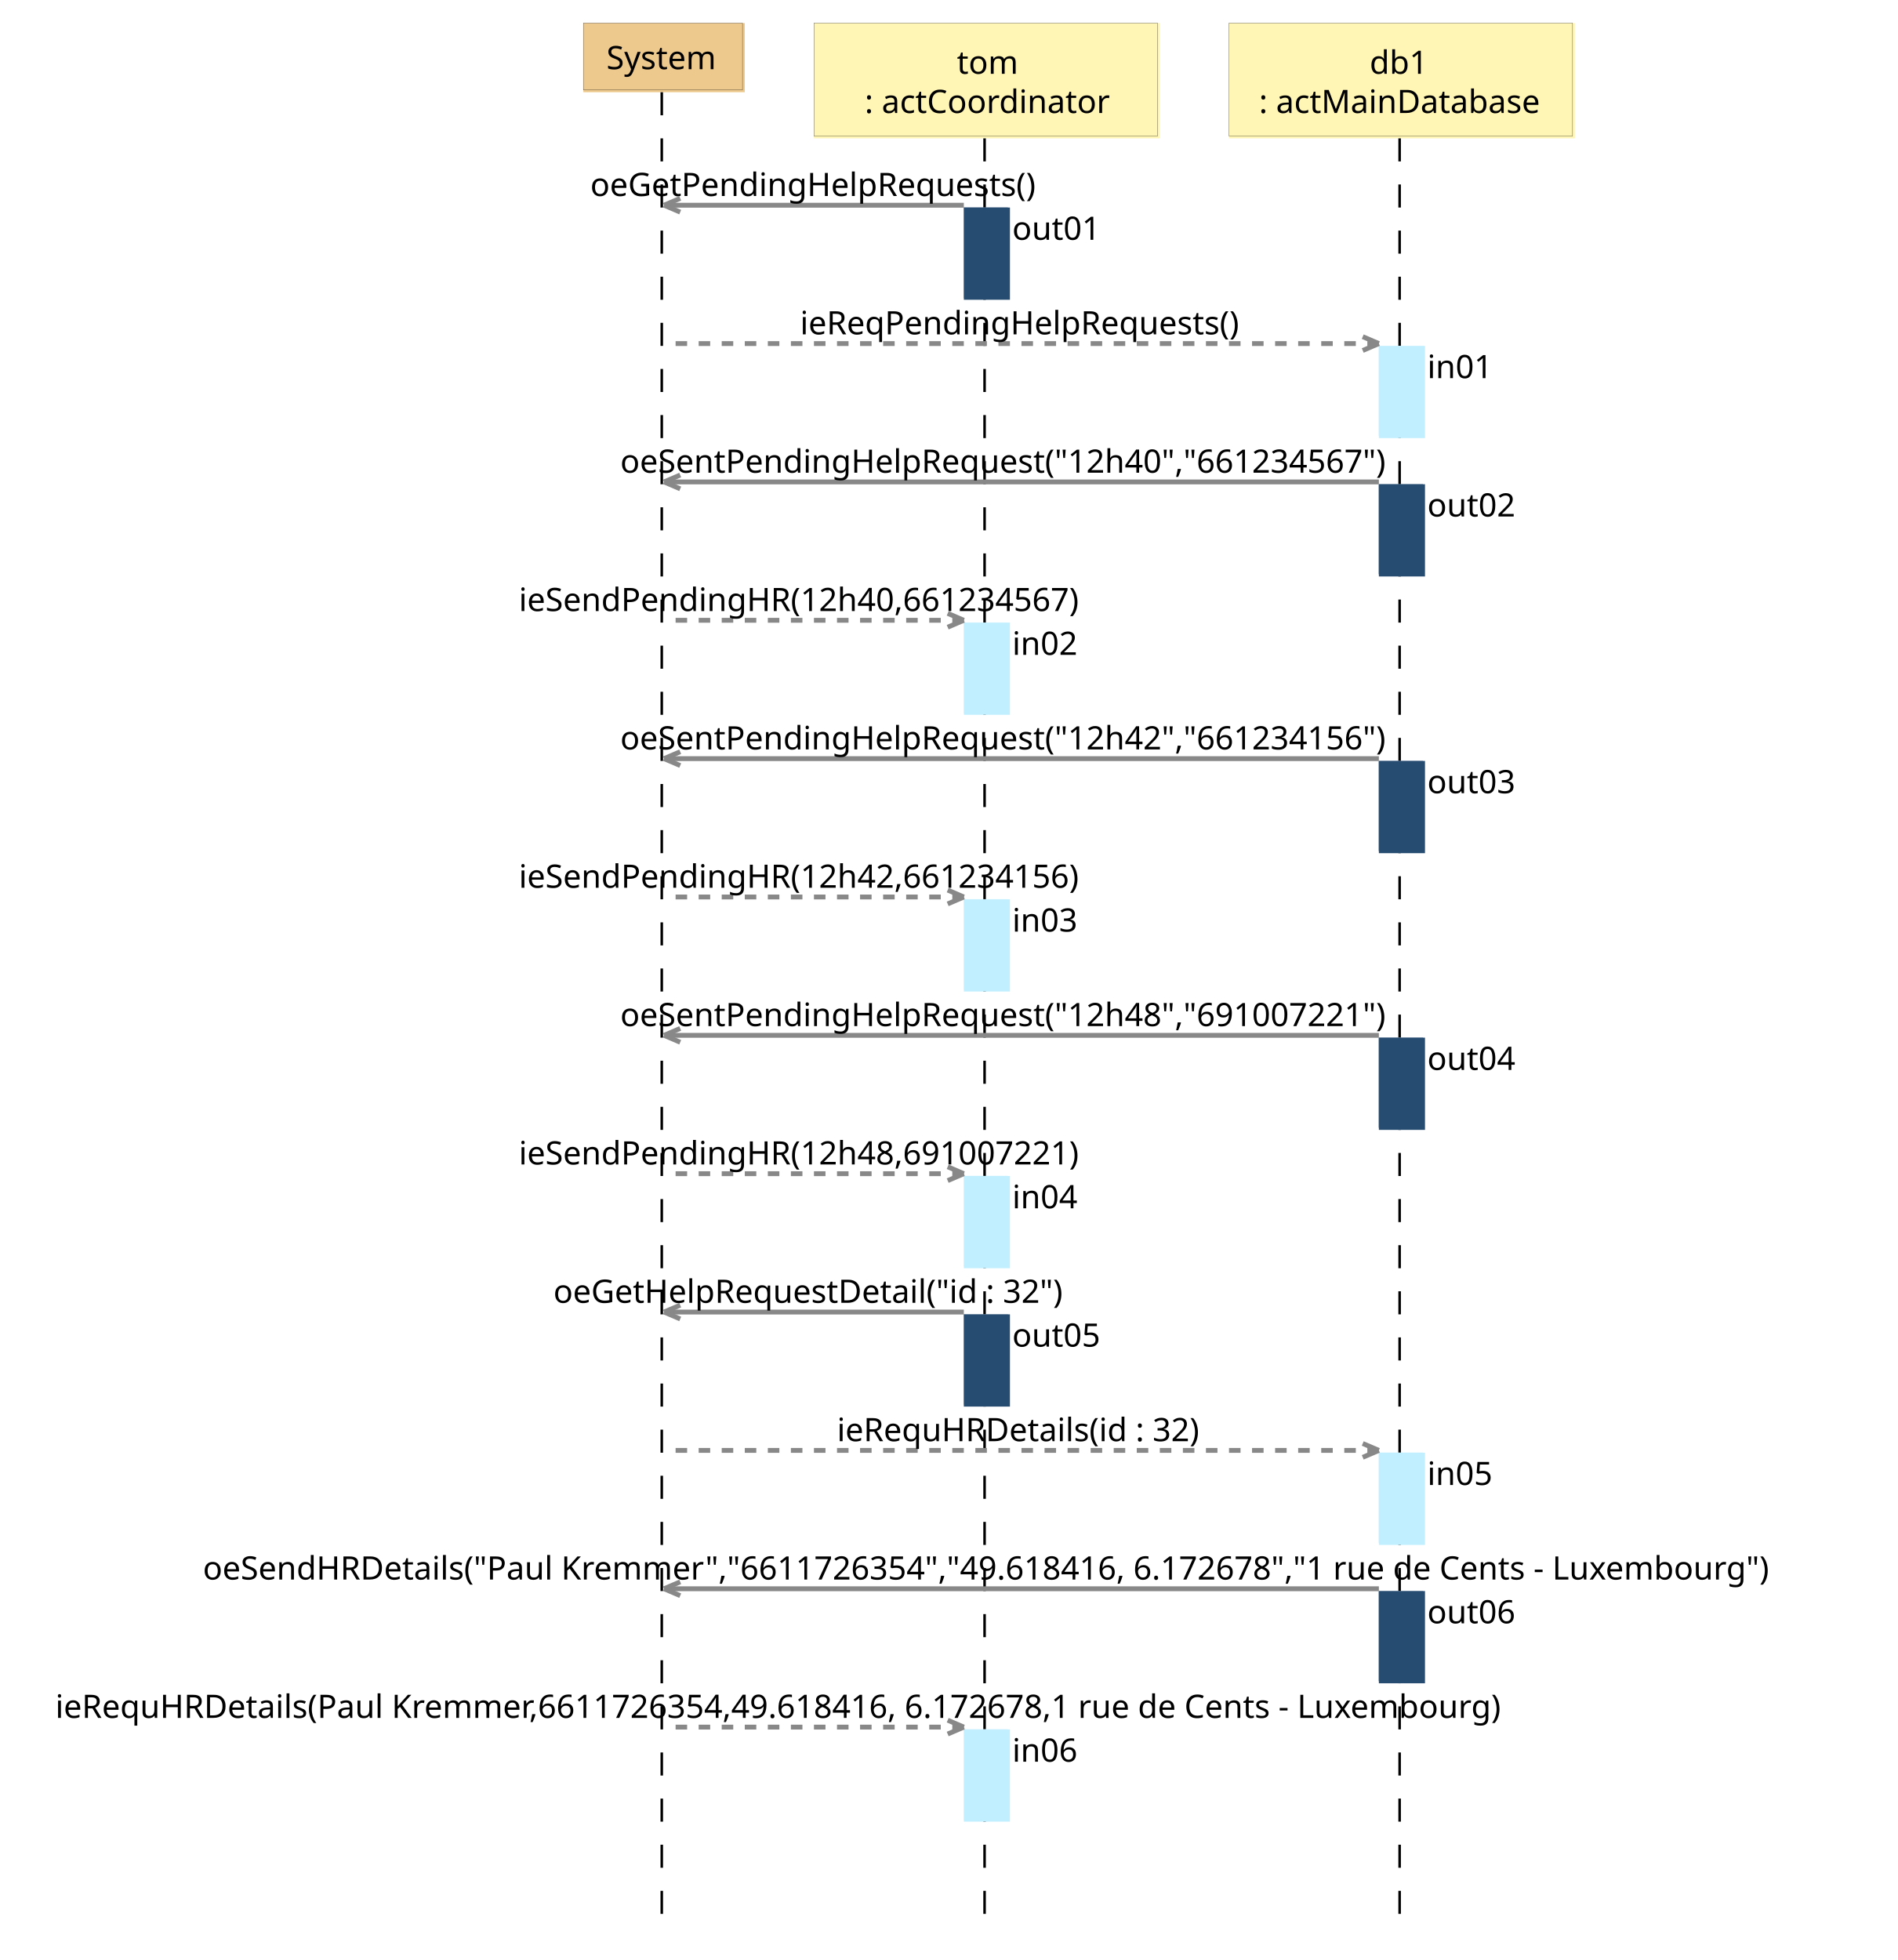
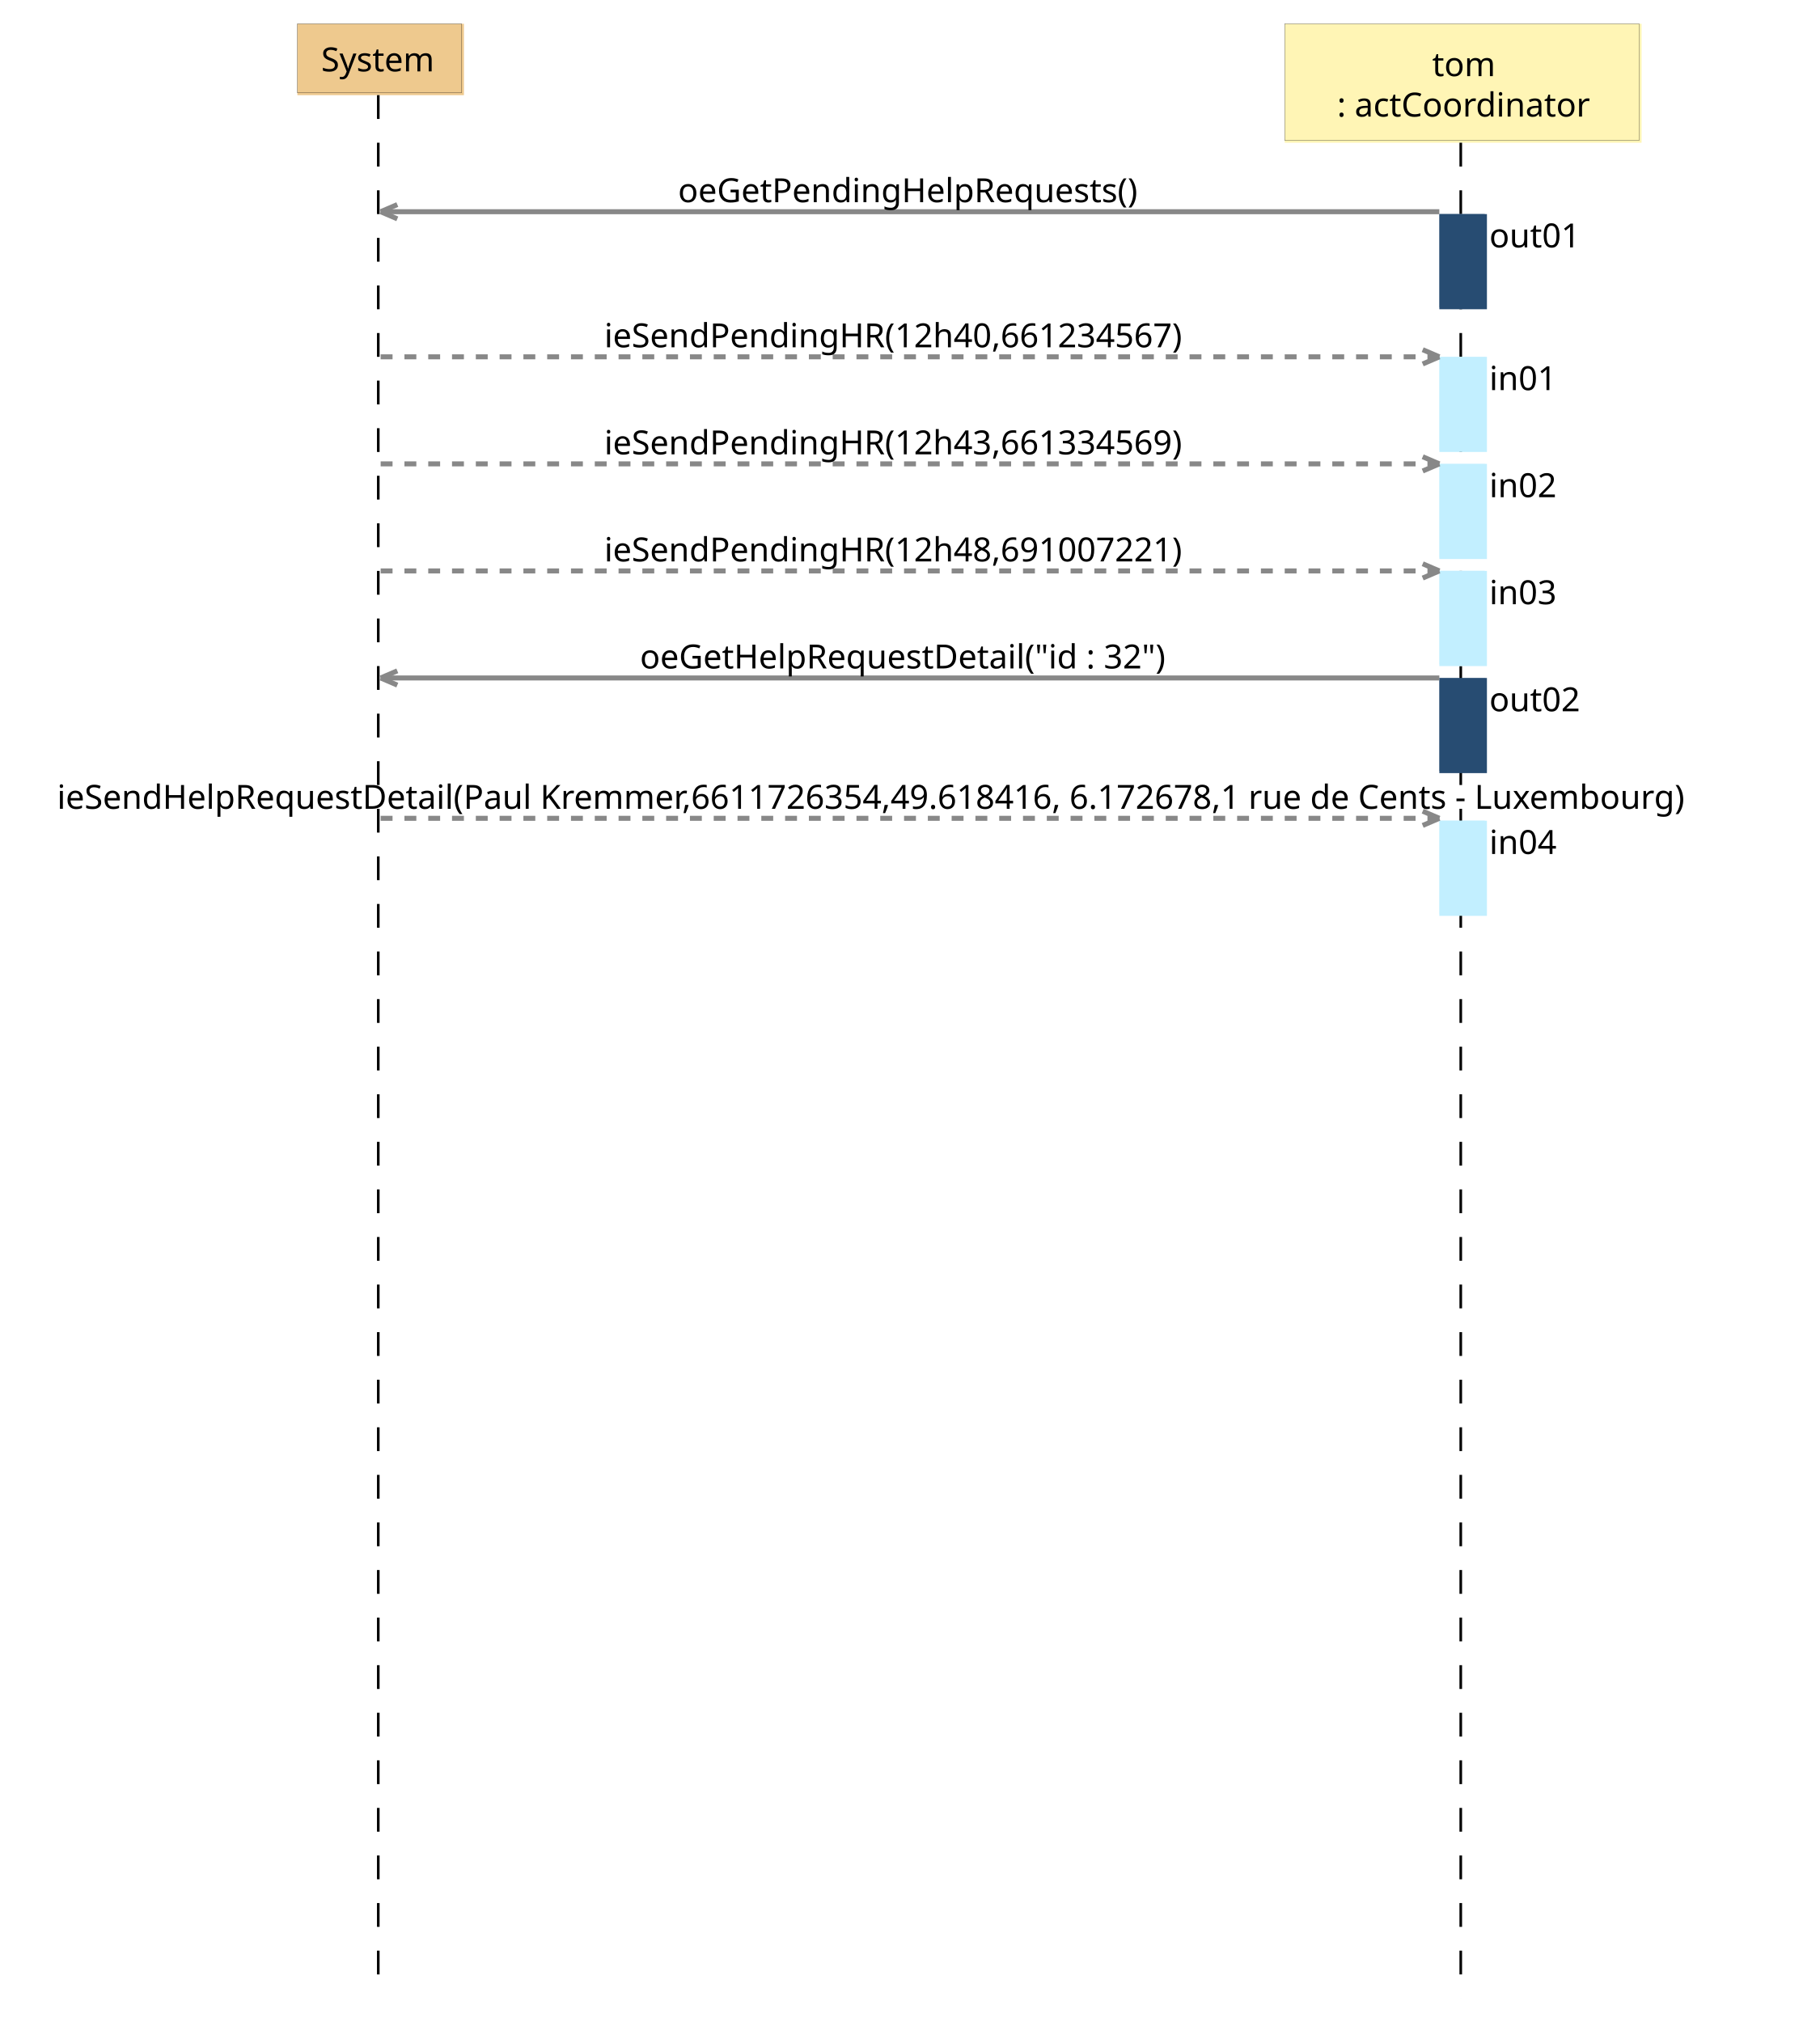
- <svg xmlns="http://www.w3.org/2000/svg" stroke-dasharray="none" shape-rendering="auto" font-family="'Dialog'" width="823" text-rendering="auto" fill-opacity="1" contentScriptType="text/ecmascript" color-interpolation="auto" color-rendering="auto" preserveAspectRatio="xMidYMid meet" font-size="12" viewBox="0 0 823 850" fill="black" stroke="black" image-rendering="auto" stroke-miterlimit="10" zoomAndPan="magnify" version="1.0" stroke-linecap="square" stroke-linejoin="miter" contentStyleType="text/css" font-style="normal" height="850" stroke-width="1" stroke-dashoffset="0" font-weight="normal" stroke-opacity="1">
+ <svg xmlns="http://www.w3.org/2000/svg" stroke-dasharray="none" shape-rendering="auto" font-family="'Dialog'" width="765" text-rendering="auto" fill-opacity="1" contentScriptType="text/ecmascript" color-interpolation="auto" color-rendering="auto" preserveAspectRatio="xMidYMid meet" font-size="12" viewBox="0 0 765 850" fill="black" stroke="black" image-rendering="auto" stroke-miterlimit="10" zoomAndPan="magnify" version="1.0" stroke-linecap="square" stroke-linejoin="miter" contentStyleType="text/css" font-style="normal" height="850" stroke-width="1" stroke-dashoffset="0" font-weight="normal" stroke-opacity="1">
  <defs id="genericDefs" />
  <g>
    <defs id="defs1">
      <clipPath clipPathUnits="userSpaceOnUse" id="clipPath1">
-         <path d="M252 9 L324 9 L324 41 L252 41 L252 9 Z" />
+         <path d="M124 9 L196 9 L196 41 L124 41 L124 9 Z" />
      </clipPath>
      <clipPath clipPathUnits="userSpaceOnUse" id="clipPath2">
-         <path d="M252 9 L328 9 L328 41 L252 41 L252 9 Z" />
+         <path d="M124 9 L200 9 L200 41 L124 41 L124 9 Z" />
      </clipPath>
      <clipPath clipPathUnits="userSpaceOnUse" id="clipPath3">
-         <path d="M282 39 L294 39 L294 841 L282 841 L282 39 Z" />
+         <path d="M154 39 L166 39 L166 841 L154 841 L154 39 Z" />
      </clipPath>
      <clipPath clipPathUnits="userSpaceOnUse" id="clipPath4">
-         <path d="M352 9 L504 9 L504 61 L352 61 L352 9 Z" />
+         <path d="M539 9 L691 9 L691 61 L539 61 L539 9 Z" />
      </clipPath>
      <clipPath clipPathUnits="userSpaceOnUse" id="clipPath5">
-         <path d="M352 9 L508 9 L508 61 L352 61 L352 9 Z" />
+         <path d="M539 9 L695 9 L695 61 L539 61 L539 9 Z" />
      </clipPath>
      <clipPath clipPathUnits="userSpaceOnUse" id="clipPath6">
-         <path d="M352 9 L507 9 L507 61 L352 61 L352 9 Z" />
+         <path d="M539 9 L694 9 L694 61 L539 61 L539 9 Z" />
      </clipPath>
      <clipPath clipPathUnits="userSpaceOnUse" id="clipPath7">
-         <path d="M422 59 L434 59 L434 841 L422 841 L422 59 Z" />
+         <path d="M609 59 L621 59 L621 841 L609 841 L609 59 Z" />
      </clipPath>
      <clipPath clipPathUnits="userSpaceOnUse" id="clipPath8">
-         <path d="M417 89 L439 89 L439 131 L417 131 L417 89 Z" />
+         <path d="M604 89 L626 89 L626 131 L604 131 L604 89 Z" />
      </clipPath>
      <clipPath clipPathUnits="userSpaceOnUse" id="clipPath9">
-         <path d="M438 89 L482 89 L482 108 L438 108 L438 89 Z" />
+         <path d="M625 89 L669 89 L669 108 L625 108 L625 89 Z" />
      </clipPath>
      <clipPath clipPathUnits="userSpaceOnUse" id="clipPath10">
-         <path d="M417 569 L439 569 L439 611 L417 611 L417 569 Z" />
+         <path d="M604 344 L626 344 L626 386 L604 386 L604 344 Z" />
      </clipPath>
      <clipPath clipPathUnits="userSpaceOnUse" id="clipPath11">
-         <path d="M438 569 L482 569 L482 588 L438 588 L438 569 Z" />
+         <path d="M625 344 L659 344 L659 363 L625 363 L625 344 Z" />
      </clipPath>
      <clipPath clipPathUnits="userSpaceOnUse" id="clipPath12">
-         <path d="M417 269 L439 269 L439 311 L417 311 L417 269 Z" />
+         <path d="M604 284 L626 284 L626 326 L604 326 L604 284 Z" />
      </clipPath>
      <clipPath clipPathUnits="userSpaceOnUse" id="clipPath13">
-         <path d="M438 269 L472 269 L472 288 L438 288 L438 269 Z" />
+         <path d="M625 284 L669 284 L669 303 L625 303 L625 284 Z" />
      </clipPath>
      <clipPath clipPathUnits="userSpaceOnUse" id="clipPath14">
-         <path d="M417 389 L439 389 L439 431 L417 431 L417 389 Z" />
+         <path d="M604 149 L626 149 L626 191 L604 191 L604 149 Z" />
      </clipPath>
      <clipPath clipPathUnits="userSpaceOnUse" id="clipPath15">
-         <path d="M438 389 L472 389 L472 408 L438 408 L438 389 Z" />
+         <path d="M625 149 L659 149 L659 168 L625 168 L625 149 Z" />
      </clipPath>
      <clipPath clipPathUnits="userSpaceOnUse" id="clipPath16">
-         <path d="M417 509 L439 509 L439 551 L417 551 L417 509 Z" />
+         <path d="M604 194 L626 194 L626 236 L604 236 L604 194 Z" />
      </clipPath>
      <clipPath clipPathUnits="userSpaceOnUse" id="clipPath17">
-         <path d="M438 509 L472 509 L472 528 L438 528 L438 509 Z" />
+         <path d="M625 194 L659 194 L659 213 L625 213 L625 194 Z" />
      </clipPath>
      <clipPath clipPathUnits="userSpaceOnUse" id="clipPath18">
-         <path d="M417 749 L439 749 L439 791 L417 791 L417 749 Z" />
+         <path d="M604 239 L626 239 L626 281 L604 281 L604 239 Z" />
      </clipPath>
      <clipPath clipPathUnits="userSpaceOnUse" id="clipPath19">
-         <path d="M438 749 L472 749 L472 768 L438 768 L438 749 Z" />
+         <path d="M625 239 L659 239 L659 258 L625 258 L625 239 Z" />
      </clipPath>
      <clipPath clipPathUnits="userSpaceOnUse" id="clipPath20">
-         <path d="M532 9 L684 9 L684 61 L532 61 L532 9 Z" />
+         <path d="M-1 -1 L766 -1 L766 851 L-1 851 L-1 -1 Z" />
      </clipPath>
      <clipPath clipPathUnits="userSpaceOnUse" id="clipPath21">
-         <path d="M532 9 L688 9 L688 61 L532 61 L532 9 Z" />
+         <path d="M284 70 L484 70 L484 89 L284 89 L284 70 Z" />
      </clipPath>
      <clipPath clipPathUnits="userSpaceOnUse" id="clipPath22">
-         <path d="M532 9 L687 9 L687 61 L532 61 L532 9 Z" />
+         <path d="M158 84 L170 84 L170 95 L158 95 L158 84 Z" />
      </clipPath>
      <clipPath clipPathUnits="userSpaceOnUse" id="clipPath23">
-         <path d="M602 59 L614 59 L614 841 L602 841 L602 59 Z" />
+         <path d="M23 325 L745 325 L745 344 L23 344 L23 325 Z" />
      </clipPath>
      <clipPath clipPathUnits="userSpaceOnUse" id="clipPath24">
-         <path d="M597 209 L619 209 L619 251 L597 251 L597 209 Z" />
+         <path d="M596 339 L608 339 L608 350 L596 350 L596 339 Z" />
      </clipPath>
      <clipPath clipPathUnits="userSpaceOnUse" id="clipPath25">
-         <path d="M618 209 L662 209 L662 228 L618 228 L618 209 Z" />
+         <path d="M268 266 L499 266 L499 285 L268 285 L268 266 Z" />
      </clipPath>
      <clipPath clipPathUnits="userSpaceOnUse" id="clipPath26">
-         <path d="M597 329 L619 329 L619 371 L597 371 L597 329 Z" />
+         <path d="M158 280 L170 280 L170 291 L158 291 L158 280 Z" />
      </clipPath>
      <clipPath clipPathUnits="userSpaceOnUse" id="clipPath27">
-         <path d="M618 329 L662 329 L662 348 L618 348 L618 329 Z" />
+         <path d="M253 131 L516 131 L516 150 L253 150 L253 131 Z" />
      </clipPath>
      <clipPath clipPathUnits="userSpaceOnUse" id="clipPath28">
-         <path d="M597 449 L619 449 L619 491 L597 491 L597 449 Z" />
+         <path d="M596 145 L608 145 L608 156 L596 156 L596 145 Z" />
      </clipPath>
      <clipPath clipPathUnits="userSpaceOnUse" id="clipPath29">
-         <path d="M618 449 L662 449 L662 468 L618 468 L618 449 Z" />
+         <path d="M253 176 L516 176 L516 195 L253 195 L253 176 Z" />
      </clipPath>
      <clipPath clipPathUnits="userSpaceOnUse" id="clipPath30">
-         <path d="M597 689 L619 689 L619 731 L597 731 L597 689 Z" />
+         <path d="M596 190 L608 190 L608 201 L596 201 L596 190 Z" />
      </clipPath>
      <clipPath clipPathUnits="userSpaceOnUse" id="clipPath31">
-         <path d="M618 689 L662 689 L662 708 L618 708 L618 689 Z" />
+         <path d="M253 221 L516 221 L516 240 L253 240 L253 221 Z" />
      </clipPath>
      <clipPath clipPathUnits="userSpaceOnUse" id="clipPath32">
-         <path d="M597 149 L619 149 L619 191 L597 191 L597 149 Z" />
-       </clipPath>
-       <clipPath clipPathUnits="userSpaceOnUse" id="clipPath33">
-         <path d="M618 149 L652 149 L652 168 L618 168 L618 149 Z" />
-       </clipPath>
-       <clipPath clipPathUnits="userSpaceOnUse" id="clipPath34">
-         <path d="M597 629 L619 629 L619 671 L597 671 L597 629 Z" />
-       </clipPath>
-       <clipPath clipPathUnits="userSpaceOnUse" id="clipPath35">
-         <path d="M618 629 L652 629 L652 648 L618 648 L618 629 Z" />
-       </clipPath>
-       <clipPath clipPathUnits="userSpaceOnUse" id="clipPath36">
-         <path d="M-1 -1 L824 -1 L824 851 L-1 851 L-1 -1 Z" />
-       </clipPath>
-       <clipPath clipPathUnits="userSpaceOnUse" id="clipPath37">
-         <path d="M255 70 L455 70 L455 89 L255 89 L255 70 Z" />
-       </clipPath>
-       <clipPath clipPathUnits="userSpaceOnUse" id="clipPath38">
-         <path d="M286 84 L298 84 L298 95 L286 95 L286 84 Z" />
-       </clipPath>
-       <clipPath clipPathUnits="userSpaceOnUse" id="clipPath39">
-         <path d="M268 190 L621 190 L621 209 L268 209 L268 190 Z" />
-       </clipPath>
-       <clipPath clipPathUnits="userSpaceOnUse" id="clipPath40">
-         <path d="M286 204 L298 204 L298 215 L286 215 L286 204 Z" />
-       </clipPath>
-       <clipPath clipPathUnits="userSpaceOnUse" id="clipPath41">
-         <path d="M268 310 L621 310 L621 329 L268 329 L268 310 Z" />
-       </clipPath>
-       <clipPath clipPathUnits="userSpaceOnUse" id="clipPath42">
-         <path d="M286 324 L298 324 L298 335 L286 335 L286 324 Z" />
-       </clipPath>
-       <clipPath clipPathUnits="userSpaceOnUse" id="clipPath43">
-         <path d="M268 430 L621 430 L621 449 L268 449 L268 430 Z" />
-       </clipPath>
-       <clipPath clipPathUnits="userSpaceOnUse" id="clipPath44">
-         <path d="M286 444 L298 444 L298 455 L286 455 L286 444 Z" />
-       </clipPath>
-       <clipPath clipPathUnits="userSpaceOnUse" id="clipPath45">
-         <path d="M239 550 L470 550 L470 569 L239 569 L239 550 Z" />
-       </clipPath>
-       <clipPath clipPathUnits="userSpaceOnUse" id="clipPath46">
-         <path d="M286 564 L298 564 L298 575 L286 575 L286 564 Z" />
-       </clipPath>
-       <clipPath clipPathUnits="userSpaceOnUse" id="clipPath47">
-         <path d="M87 670 L803 670 L803 689 L87 689 L87 670 Z" />
-       </clipPath>
-       <clipPath clipPathUnits="userSpaceOnUse" id="clipPath48">
-         <path d="M286 684 L298 684 L298 695 L286 695 L286 684 Z" />
-       </clipPath>
-       <clipPath clipPathUnits="userSpaceOnUse" id="clipPath49">
-         <path d="M346 130 L544 130 L544 149 L346 149 L346 130 Z" />
-       </clipPath>
-       <clipPath clipPathUnits="userSpaceOnUse" id="clipPath50">
-         <path d="M589 144 L601 144 L601 155 L589 155 L589 144 Z" />
-       </clipPath>
-       <clipPath clipPathUnits="userSpaceOnUse" id="clipPath51">
-         <path d="M224 250 L487 250 L487 269 L224 269 L224 250 Z" />
-       </clipPath>
-       <clipPath clipPathUnits="userSpaceOnUse" id="clipPath52">
-         <path d="M409 264 L421 264 L421 275 L409 275 L409 264 Z" />
-       </clipPath>
-       <clipPath clipPathUnits="userSpaceOnUse" id="clipPath53">
-         <path d="M224 370 L487 370 L487 389 L224 389 L224 370 Z" />
-       </clipPath>
-       <clipPath clipPathUnits="userSpaceOnUse" id="clipPath54">
-         <path d="M409 384 L421 384 L421 395 L409 395 L409 384 Z" />
-       </clipPath>
-       <clipPath clipPathUnits="userSpaceOnUse" id="clipPath55">
-         <path d="M224 490 L487 490 L487 509 L224 509 L224 490 Z" />
-       </clipPath>
-       <clipPath clipPathUnits="userSpaceOnUse" id="clipPath56">
-         <path d="M409 504 L421 504 L421 515 L409 515 L409 504 Z" />
-       </clipPath>
-       <clipPath clipPathUnits="userSpaceOnUse" id="clipPath57">
-         <path d="M362 610 L528 610 L528 629 L362 629 L362 610 Z" />
-       </clipPath>
-       <clipPath clipPathUnits="userSpaceOnUse" id="clipPath58">
-         <path d="M589 624 L601 624 L601 635 L589 635 L589 624 Z" />
-       </clipPath>
-       <clipPath clipPathUnits="userSpaceOnUse" id="clipPath59">
-         <path d="M23 730 L686 730 L686 749 L23 749 L23 730 Z" />
-       </clipPath>
-       <clipPath clipPathUnits="userSpaceOnUse" id="clipPath60">
-         <path d="M409 744 L421 744 L421 755 L409 755 L409 744 Z" />
+         <path d="M596 235 L608 235 L608 246 L596 246 L596 235 Z" />
      </clipPath>
    </defs>
    <g font-size="9" fill="rgb(238,201,142)" stroke-linejoin="round" stroke="rgb(238,201,142)" stroke-width="0" stroke-miterlimit="0">
-       <rect x="253" y="10" clip-path="url(#clipPath1)" width="70" height="30" stroke="none" />
+       <rect x="125" y="10" clip-path="url(#clipPath1)" width="70" height="30" stroke="none" />
    </g>
    <g font-size="9" stroke-width="0.1" stroke-linecap="butt">
-       <rect x="253" y="10" clip-path="url(#clipPath1)" fill="none" width="69" height="29" />
-       <text x="263" font-size="14" y="30" clip-path="url(#clipPath2)" stroke="none" xml:space="preserve">System</text>
-       <line clip-path="url(#clipPath3)" fill="none" x1="287" x2="287" y1="40" y2="840" stroke-dasharray="10,10" stroke-width="1.1" />
+       <rect x="125" y="10" clip-path="url(#clipPath1)" fill="none" width="69" height="29" />
+       <text x="135" font-size="14" y="30" clip-path="url(#clipPath2)" stroke="none" xml:space="preserve">System</text>
+       <line clip-path="url(#clipPath3)" fill="none" x1="159" x2="159" y1="40" y2="840" stroke-dasharray="10,10" stroke-width="1.1" />
    </g>
    <g stroke-linecap="butt" font-size="9" fill="rgb(255,245,181)" stroke-dasharray="10,10" stroke="rgb(255,245,181)" stroke-width="1.1">
-       <rect x="353" y="10" clip-path="url(#clipPath4)" width="150" height="50" stroke="none" />
+       <rect x="540" y="10" clip-path="url(#clipPath4)" width="150" height="50" stroke="none" />
    </g>
    <g font-size="9" stroke-width="0.1" stroke-linecap="butt">
-       <rect x="353" y="10" clip-path="url(#clipPath4)" fill="none" width="149" height="49" />
-       <text x="415" font-size="14" y="32" clip-path="url(#clipPath5)" stroke="none" xml:space="preserve">tom</text>
-       <text x="375" font-size="14" y="49" clip-path="url(#clipPath6)" stroke="none" xml:space="preserve">: actCoordinator</text>
-       <line clip-path="url(#clipPath7)" fill="none" x1="427" x2="427" y1="60" y2="840" stroke-dasharray="10,10" stroke-width="1.1" />
+       <rect x="540" y="10" clip-path="url(#clipPath4)" fill="none" width="149" height="49" />
+       <text x="602" font-size="14" y="32" clip-path="url(#clipPath5)" stroke="none" xml:space="preserve">tom</text>
+       <text x="562" font-size="14" y="49" clip-path="url(#clipPath6)" stroke="none" xml:space="preserve">: actCoordinator</text>
+       <line clip-path="url(#clipPath7)" fill="none" x1="614" x2="614" y1="60" y2="840" stroke-dasharray="10,10" stroke-width="1.1" />
    </g>
    <g stroke-linecap="butt" font-size="9" fill="rgb(39,76,114)" stroke-dasharray="10,10" stroke="rgb(39,76,114)" stroke-width="1.1">
-       <rect x="418" y="90" clip-path="url(#clipPath8)" width="20" height="40" stroke="none" />
-       <rect x="418" y="90" clip-path="url(#clipPath8)" fill="none" width="19" stroke-dasharray="none" height="39" stroke-width="0.1" />
+       <rect x="605" y="90" clip-path="url(#clipPath8)" width="20" height="40" stroke="none" />
+       <rect x="605" y="90" clip-path="url(#clipPath8)" fill="none" width="19" stroke-dasharray="none" height="39" stroke-width="0.1" />
    </g>
    <g font-size="14" stroke-width="0.1" stroke-linecap="butt">
-       <text xml:space="preserve" x="439" y="104" clip-path="url(#clipPath9)" stroke="none">out01</text>
-       <rect x="418" y="570" clip-path="url(#clipPath10)" fill="rgb(39,76,114)" width="20" height="40" stroke="none" />
-       <rect x="418" y="570" clip-path="url(#clipPath10)" fill="none" width="19" height="39" stroke="rgb(39,76,114)" />
-       <text xml:space="preserve" x="439" y="584" clip-path="url(#clipPath11)" stroke="none">out05</text>
-       <rect x="418" y="270" clip-path="url(#clipPath12)" fill="rgb(194,239,255)" width="20" height="40" stroke="none" />
-       <rect x="418" y="270" clip-path="url(#clipPath12)" fill="none" width="19" height="39" stroke="rgb(194,239,255)" />
-       <text xml:space="preserve" x="439" y="284" clip-path="url(#clipPath13)" stroke="none">in02</text>
-       <rect x="418" y="390" clip-path="url(#clipPath14)" fill="rgb(194,239,255)" width="20" height="40" stroke="none" />
-       <rect x="418" y="390" clip-path="url(#clipPath14)" fill="none" width="19" height="39" stroke="rgb(194,239,255)" />
-       <text xml:space="preserve" x="439" y="404" clip-path="url(#clipPath15)" stroke="none">in03</text>
-       <rect x="418" y="510" clip-path="url(#clipPath16)" fill="rgb(194,239,255)" width="20" height="40" stroke="none" />
-       <rect x="418" y="510" clip-path="url(#clipPath16)" fill="none" width="19" height="39" stroke="rgb(194,239,255)" />
-       <text xml:space="preserve" x="439" y="524" clip-path="url(#clipPath17)" stroke="none">in04</text>
-       <rect x="418" y="750" clip-path="url(#clipPath18)" fill="rgb(194,239,255)" width="20" height="40" stroke="none" />
-       <rect x="418" y="750" clip-path="url(#clipPath18)" fill="none" width="19" height="39" stroke="rgb(194,239,255)" />
-       <text xml:space="preserve" x="439" y="764" clip-path="url(#clipPath19)" stroke="none">in06</text>
-       <rect x="533" y="10" clip-path="url(#clipPath20)" fill="rgb(255,245,181)" width="150" height="50" stroke="none" />
-       <rect x="533" y="10" clip-path="url(#clipPath20)" fill="none" width="149" height="49" />
-       <text xml:space="preserve" x="594" y="32" clip-path="url(#clipPath21)" stroke="none">db1</text>
-       <text xml:space="preserve" x="546" y="49" clip-path="url(#clipPath22)" stroke="none">: actMainDatabase</text>
-       <line clip-path="url(#clipPath23)" fill="none" x1="607" x2="607" y1="60" y2="840" stroke-dasharray="10,10" stroke-width="1.1" />
-     </g>
-     <g stroke-linecap="butt" font-size="9" fill="rgb(39,76,114)" stroke-dasharray="10,10" stroke="rgb(39,76,114)" stroke-width="1.1">
-       <rect x="598" y="210" clip-path="url(#clipPath24)" width="20" height="40" stroke="none" />
-       <rect x="598" y="210" clip-path="url(#clipPath24)" fill="none" width="19" stroke-dasharray="none" height="39" stroke-width="0.1" />
-     </g>
-     <g font-size="14" stroke-width="0.1" stroke-linecap="butt">
-       <text xml:space="preserve" x="619" y="224" clip-path="url(#clipPath25)" stroke="none">out02</text>
-       <rect x="598" y="330" clip-path="url(#clipPath26)" fill="rgb(39,76,114)" width="20" height="40" stroke="none" />
-       <rect x="598" y="330" clip-path="url(#clipPath26)" fill="none" width="19" height="39" stroke="rgb(39,76,114)" />
-       <text xml:space="preserve" x="619" y="344" clip-path="url(#clipPath27)" stroke="none">out03</text>
-       <rect x="598" y="450" clip-path="url(#clipPath28)" fill="rgb(39,76,114)" width="20" height="40" stroke="none" />
-       <rect x="598" y="450" clip-path="url(#clipPath28)" fill="none" width="19" height="39" stroke="rgb(39,76,114)" />
-       <text xml:space="preserve" x="619" y="464" clip-path="url(#clipPath29)" stroke="none">out04</text>
-       <rect x="598" y="690" clip-path="url(#clipPath30)" fill="rgb(39,76,114)" width="20" height="40" stroke="none" />
-       <rect x="598" y="690" clip-path="url(#clipPath30)" fill="none" width="19" height="39" stroke="rgb(39,76,114)" />
-       <text xml:space="preserve" x="619" y="704" clip-path="url(#clipPath31)" stroke="none">out06</text>
-       <rect x="598" y="150" clip-path="url(#clipPath32)" fill="rgb(194,239,255)" width="20" height="40" stroke="none" />
-       <rect x="598" y="150" clip-path="url(#clipPath32)" fill="none" width="19" height="39" stroke="rgb(194,239,255)" />
-       <text xml:space="preserve" x="619" y="164" clip-path="url(#clipPath33)" stroke="none">in01</text>
-       <rect x="598" y="630" clip-path="url(#clipPath34)" fill="rgb(194,239,255)" width="20" height="40" stroke="none" />
-       <rect x="598" y="630" clip-path="url(#clipPath34)" fill="none" width="19" height="39" stroke="rgb(194,239,255)" />
-       <text xml:space="preserve" x="619" y="644" clip-path="url(#clipPath35)" stroke="none">in05</text>
-       <line clip-path="url(#clipPath36)" fill="none" x1="418" x2="288" y1="89" y2="89" stroke="rgb(136,136,136)" stroke-width="2.1" />
-       <text x="256" y="85" clip-path="url(#clipPath37)" stroke="none" stroke-width="2.1" xml:space="preserve">oeGetPendingHelpRequests()</text>
-       <line clip-path="url(#clipPath38)" fill="none" x1="295" x2="288" y1="86" y2="89" stroke="rgb(136,136,136)" stroke-width="2.1" />
-       <line clip-path="url(#clipPath38)" fill="none" x1="288" x2="295" y1="89" y2="92" stroke="rgb(136,136,136)" stroke-width="2.1" />
-       <line clip-path="url(#clipPath36)" fill="none" x1="598" x2="288" y1="209" y2="209" stroke="rgb(136,136,136)" stroke-width="2.1" />
-       <text x="269" y="205" clip-path="url(#clipPath39)" stroke="none" stroke-width="2.1" xml:space="preserve">oeSentPendingHelpRequest("12h40","661234567")</text>
-       <line clip-path="url(#clipPath40)" fill="none" x1="295" x2="288" y1="206" y2="209" stroke="rgb(136,136,136)" stroke-width="2.1" />
-       <line clip-path="url(#clipPath40)" fill="none" x1="288" x2="295" y1="209" y2="212" stroke="rgb(136,136,136)" stroke-width="2.1" />
-       <line clip-path="url(#clipPath36)" fill="none" x1="598" x2="288" y1="329" y2="329" stroke="rgb(136,136,136)" stroke-width="2.1" />
-       <text x="269" y="325" clip-path="url(#clipPath41)" stroke="none" stroke-width="2.1" xml:space="preserve">oeSentPendingHelpRequest("12h42","661234156")</text>
-       <line clip-path="url(#clipPath42)" fill="none" x1="295" x2="288" y1="326" y2="329" stroke="rgb(136,136,136)" stroke-width="2.1" />
-       <line clip-path="url(#clipPath42)" fill="none" x1="288" x2="295" y1="329" y2="332" stroke="rgb(136,136,136)" stroke-width="2.1" />
-       <line clip-path="url(#clipPath36)" fill="none" x1="598" x2="288" y1="449" y2="449" stroke="rgb(136,136,136)" stroke-width="2.1" />
-       <text x="269" y="445" clip-path="url(#clipPath43)" stroke="none" stroke-width="2.1" xml:space="preserve">oeSentPendingHelpRequest("12h48","691007221")</text>
-       <line clip-path="url(#clipPath44)" fill="none" x1="295" x2="288" y1="446" y2="449" stroke="rgb(136,136,136)" stroke-width="2.1" />
-       <line clip-path="url(#clipPath44)" fill="none" x1="288" x2="295" y1="449" y2="452" stroke="rgb(136,136,136)" stroke-width="2.1" />
-       <line clip-path="url(#clipPath36)" fill="none" x1="418" x2="288" y1="569" y2="569" stroke="rgb(136,136,136)" stroke-width="2.1" />
-       <text x="240" y="565" clip-path="url(#clipPath45)" stroke="none" stroke-width="2.1" xml:space="preserve">oeGetHelpRequestDetail("id : 32")</text>
-       <line clip-path="url(#clipPath46)" fill="none" x1="295" x2="288" y1="566" y2="569" stroke="rgb(136,136,136)" stroke-width="2.1" />
-       <line clip-path="url(#clipPath46)" fill="none" x1="288" x2="295" y1="569" y2="572" stroke="rgb(136,136,136)" stroke-width="2.1" />
-       <line clip-path="url(#clipPath36)" fill="none" x1="598" x2="288" y1="689" y2="689" stroke="rgb(136,136,136)" stroke-width="2.1" />
-       <text x="88" y="685" clip-path="url(#clipPath47)" stroke="none" stroke-width="2.1" xml:space="preserve">oeSendHRDetails("Paul Kremmer","6611726354","49.618416, 6.172678","1 rue de Cents - Luxembourg")</text>
-       <line clip-path="url(#clipPath48)" fill="none" x1="295" x2="288" y1="686" y2="689" stroke="rgb(136,136,136)" stroke-width="2.1" />
-       <line clip-path="url(#clipPath48)" fill="none" x1="288" x2="295" y1="689" y2="692" stroke="rgb(136,136,136)" stroke-width="2.1" />
+       <text xml:space="preserve" x="626" y="104" clip-path="url(#clipPath9)" stroke="none">out01</text>
+       <rect x="605" y="345" clip-path="url(#clipPath10)" fill="rgb(194,239,255)" width="20" height="40" stroke="none" />
+       <rect x="605" y="345" clip-path="url(#clipPath10)" fill="none" width="19" height="39" stroke="rgb(194,239,255)" />
+       <text xml:space="preserve" x="626" y="359" clip-path="url(#clipPath11)" stroke="none">in04</text>
+       <rect x="605" y="285" clip-path="url(#clipPath12)" fill="rgb(39,76,114)" width="20" height="40" stroke="none" />
+       <rect x="605" y="285" clip-path="url(#clipPath12)" fill="none" width="19" height="39" stroke="rgb(39,76,114)" />
+       <text xml:space="preserve" x="626" y="299" clip-path="url(#clipPath13)" stroke="none">out02</text>
+       <rect x="605" y="150" clip-path="url(#clipPath14)" fill="rgb(194,239,255)" width="20" height="40" stroke="none" />
+       <rect x="605" y="150" clip-path="url(#clipPath14)" fill="none" width="19" height="39" stroke="rgb(194,239,255)" />
+       <text xml:space="preserve" x="626" y="164" clip-path="url(#clipPath15)" stroke="none">in01</text>
+       <rect x="605" y="195" clip-path="url(#clipPath16)" fill="rgb(194,239,255)" width="20" height="40" stroke="none" />
+       <rect x="605" y="195" clip-path="url(#clipPath16)" fill="none" width="19" height="39" stroke="rgb(194,239,255)" />
+       <text xml:space="preserve" x="626" y="209" clip-path="url(#clipPath17)" stroke="none">in02</text>
+       <rect x="605" y="240" clip-path="url(#clipPath18)" fill="rgb(194,239,255)" width="20" height="40" stroke="none" />
+       <rect x="605" y="240" clip-path="url(#clipPath18)" fill="none" width="19" height="39" stroke="rgb(194,239,255)" />
+       <text xml:space="preserve" x="626" y="254" clip-path="url(#clipPath19)" stroke="none">in03</text>
+       <line clip-path="url(#clipPath20)" fill="none" x1="605" x2="160" y1="89" y2="89" stroke="rgb(136,136,136)" stroke-width="2.1" />
+       <text x="285" y="85" clip-path="url(#clipPath21)" stroke="none" stroke-width="2.1" xml:space="preserve">oeGetPendingHelpRequests()</text>
+       <line clip-path="url(#clipPath22)" fill="none" x1="167" x2="160" y1="86" y2="89" stroke="rgb(136,136,136)" stroke-width="2.1" />
+       <line clip-path="url(#clipPath22)" fill="none" x1="160" x2="167" y1="89" y2="92" stroke="rgb(136,136,136)" stroke-width="2.1" />
    </g>
    <g stroke-linecap="butt" font-size="14" fill="rgb(136,136,136)" stroke-dasharray="5,5" stroke="rgb(136,136,136)" stroke-width="2.1">
-       <line clip-path="url(#clipPath36)" fill="none" x1="598" x2="288" y1="149" y2="149" />
-       <text x="347" y="145" clip-path="url(#clipPath49)" fill="black" stroke="none" xml:space="preserve">ieReqPendingHelpRequests()</text>
-       <line clip-path="url(#clipPath50)" fill="none" x1="591" x2="598" y1="152" y2="149" stroke-dasharray="none" />
-       <line clip-path="url(#clipPath50)" fill="none" x1="598" x2="591" y1="149" y2="146" stroke-dasharray="none" />
-       <line clip-path="url(#clipPath36)" fill="none" x1="418" x2="288" y1="269" y2="269" />
-       <text x="225" y="265" clip-path="url(#clipPath51)" fill="black" stroke="none" xml:space="preserve">ieSendPendingHR(12h40,661234567)</text>
-       <line clip-path="url(#clipPath52)" fill="none" x1="411" x2="418" y1="272" y2="269" stroke-dasharray="none" />
-       <line clip-path="url(#clipPath52)" fill="none" x1="418" x2="411" y1="269" y2="266" stroke-dasharray="none" />
-       <line clip-path="url(#clipPath36)" fill="none" x1="418" x2="288" y1="389" y2="389" />
-       <text x="225" y="385" clip-path="url(#clipPath53)" fill="black" stroke="none" xml:space="preserve">ieSendPendingHR(12h42,661234156)</text>
-       <line clip-path="url(#clipPath54)" fill="none" x1="411" x2="418" y1="392" y2="389" stroke-dasharray="none" />
-       <line clip-path="url(#clipPath54)" fill="none" x1="418" x2="411" y1="389" y2="386" stroke-dasharray="none" />
-       <line clip-path="url(#clipPath36)" fill="none" x1="418" x2="288" y1="509" y2="509" />
-       <text x="225" y="505" clip-path="url(#clipPath55)" fill="black" stroke="none" xml:space="preserve">ieSendPendingHR(12h48,691007221)</text>
-       <line clip-path="url(#clipPath56)" fill="none" x1="411" x2="418" y1="512" y2="509" stroke-dasharray="none" />
-       <line clip-path="url(#clipPath56)" fill="none" x1="418" x2="411" y1="509" y2="506" stroke-dasharray="none" />
-       <line clip-path="url(#clipPath36)" fill="none" x1="598" x2="288" y1="629" y2="629" />
-       <text x="363" y="625" clip-path="url(#clipPath57)" fill="black" stroke="none" xml:space="preserve">ieRequHRDetails(id : 32)</text>
-       <line clip-path="url(#clipPath58)" fill="none" x1="591" x2="598" y1="632" y2="629" stroke-dasharray="none" />
-       <line clip-path="url(#clipPath58)" fill="none" x1="598" x2="591" y1="629" y2="626" stroke-dasharray="none" />
-       <line clip-path="url(#clipPath36)" fill="none" x1="418" x2="288" y1="749" y2="749" />
-       <text x="24" y="745" clip-path="url(#clipPath59)" fill="black" stroke="none" xml:space="preserve">ieRequHRDetails(Paul Kremmer,6611726354,49.618416, 6.172678,1 rue de Cents - Luxembourg)</text>
-       <line clip-path="url(#clipPath60)" fill="none" x1="411" x2="418" y1="752" y2="749" stroke-dasharray="none" />
-       <line clip-path="url(#clipPath60)" fill="none" x1="418" x2="411" y1="749" y2="746" stroke-dasharray="none" />
+       <line clip-path="url(#clipPath20)" fill="none" x1="605" x2="160" y1="344" y2="344" />
+       <text x="24" y="340" clip-path="url(#clipPath23)" fill="black" stroke="none" xml:space="preserve">ieSendHelpRequestDetail(Paul Kremmer,6611726354,49.618416, 6.172678,1 rue de Cents - Luxembourg)</text>
+       <line clip-path="url(#clipPath24)" fill="none" x1="598" x2="605" y1="347" y2="344" stroke-dasharray="none" />
+       <line clip-path="url(#clipPath24)" fill="none" x1="605" x2="598" y1="344" y2="341" stroke-dasharray="none" />
+       <line clip-path="url(#clipPath20)" fill="none" x1="605" x2="160" y1="285" y2="285" stroke-dasharray="none" />
+       <text x="269" y="281" clip-path="url(#clipPath25)" fill="black" stroke-dasharray="none" stroke="none" xml:space="preserve">oeGetHelpRequestDetail("id : 32")</text>
+       <line clip-path="url(#clipPath26)" fill="none" x1="167" x2="160" y1="282" y2="285" stroke-dasharray="none" />
+       <line clip-path="url(#clipPath26)" fill="none" x1="160" x2="167" y1="285" y2="288" stroke-dasharray="none" />
+       <line clip-path="url(#clipPath20)" fill="none" x1="605" x2="160" y1="150" y2="150" />
+       <text x="254" y="146" clip-path="url(#clipPath27)" fill="black" stroke="none" xml:space="preserve">ieSendPendingHR(12h40,661234567)</text>
+       <line clip-path="url(#clipPath28)" fill="none" x1="598" x2="605" y1="153" y2="150" stroke-dasharray="none" />
+       <line clip-path="url(#clipPath28)" fill="none" x1="605" x2="598" y1="150" y2="147" stroke-dasharray="none" />
+       <line clip-path="url(#clipPath20)" fill="none" x1="605" x2="160" y1="195" y2="195" />
+       <text x="254" y="191" clip-path="url(#clipPath29)" fill="black" stroke="none" xml:space="preserve">ieSendPendingHR(12h43,661334569)</text>
+       <line clip-path="url(#clipPath30)" fill="none" x1="598" x2="605" y1="198" y2="195" stroke-dasharray="none" />
+       <line clip-path="url(#clipPath30)" fill="none" x1="605" x2="598" y1="195" y2="192" stroke-dasharray="none" />
+       <line clip-path="url(#clipPath20)" fill="none" x1="605" x2="160" y1="240" y2="240" />
+       <text x="254" y="236" clip-path="url(#clipPath31)" fill="black" stroke="none" xml:space="preserve">ieSendPendingHR(12h48,691007221)</text>
+       <line clip-path="url(#clipPath32)" fill="none" x1="598" x2="605" y1="243" y2="240" stroke-dasharray="none" />
+       <line clip-path="url(#clipPath32)" fill="none" x1="605" x2="598" y1="240" y2="237" stroke-dasharray="none" />
    </g>
  </g>
</svg>
